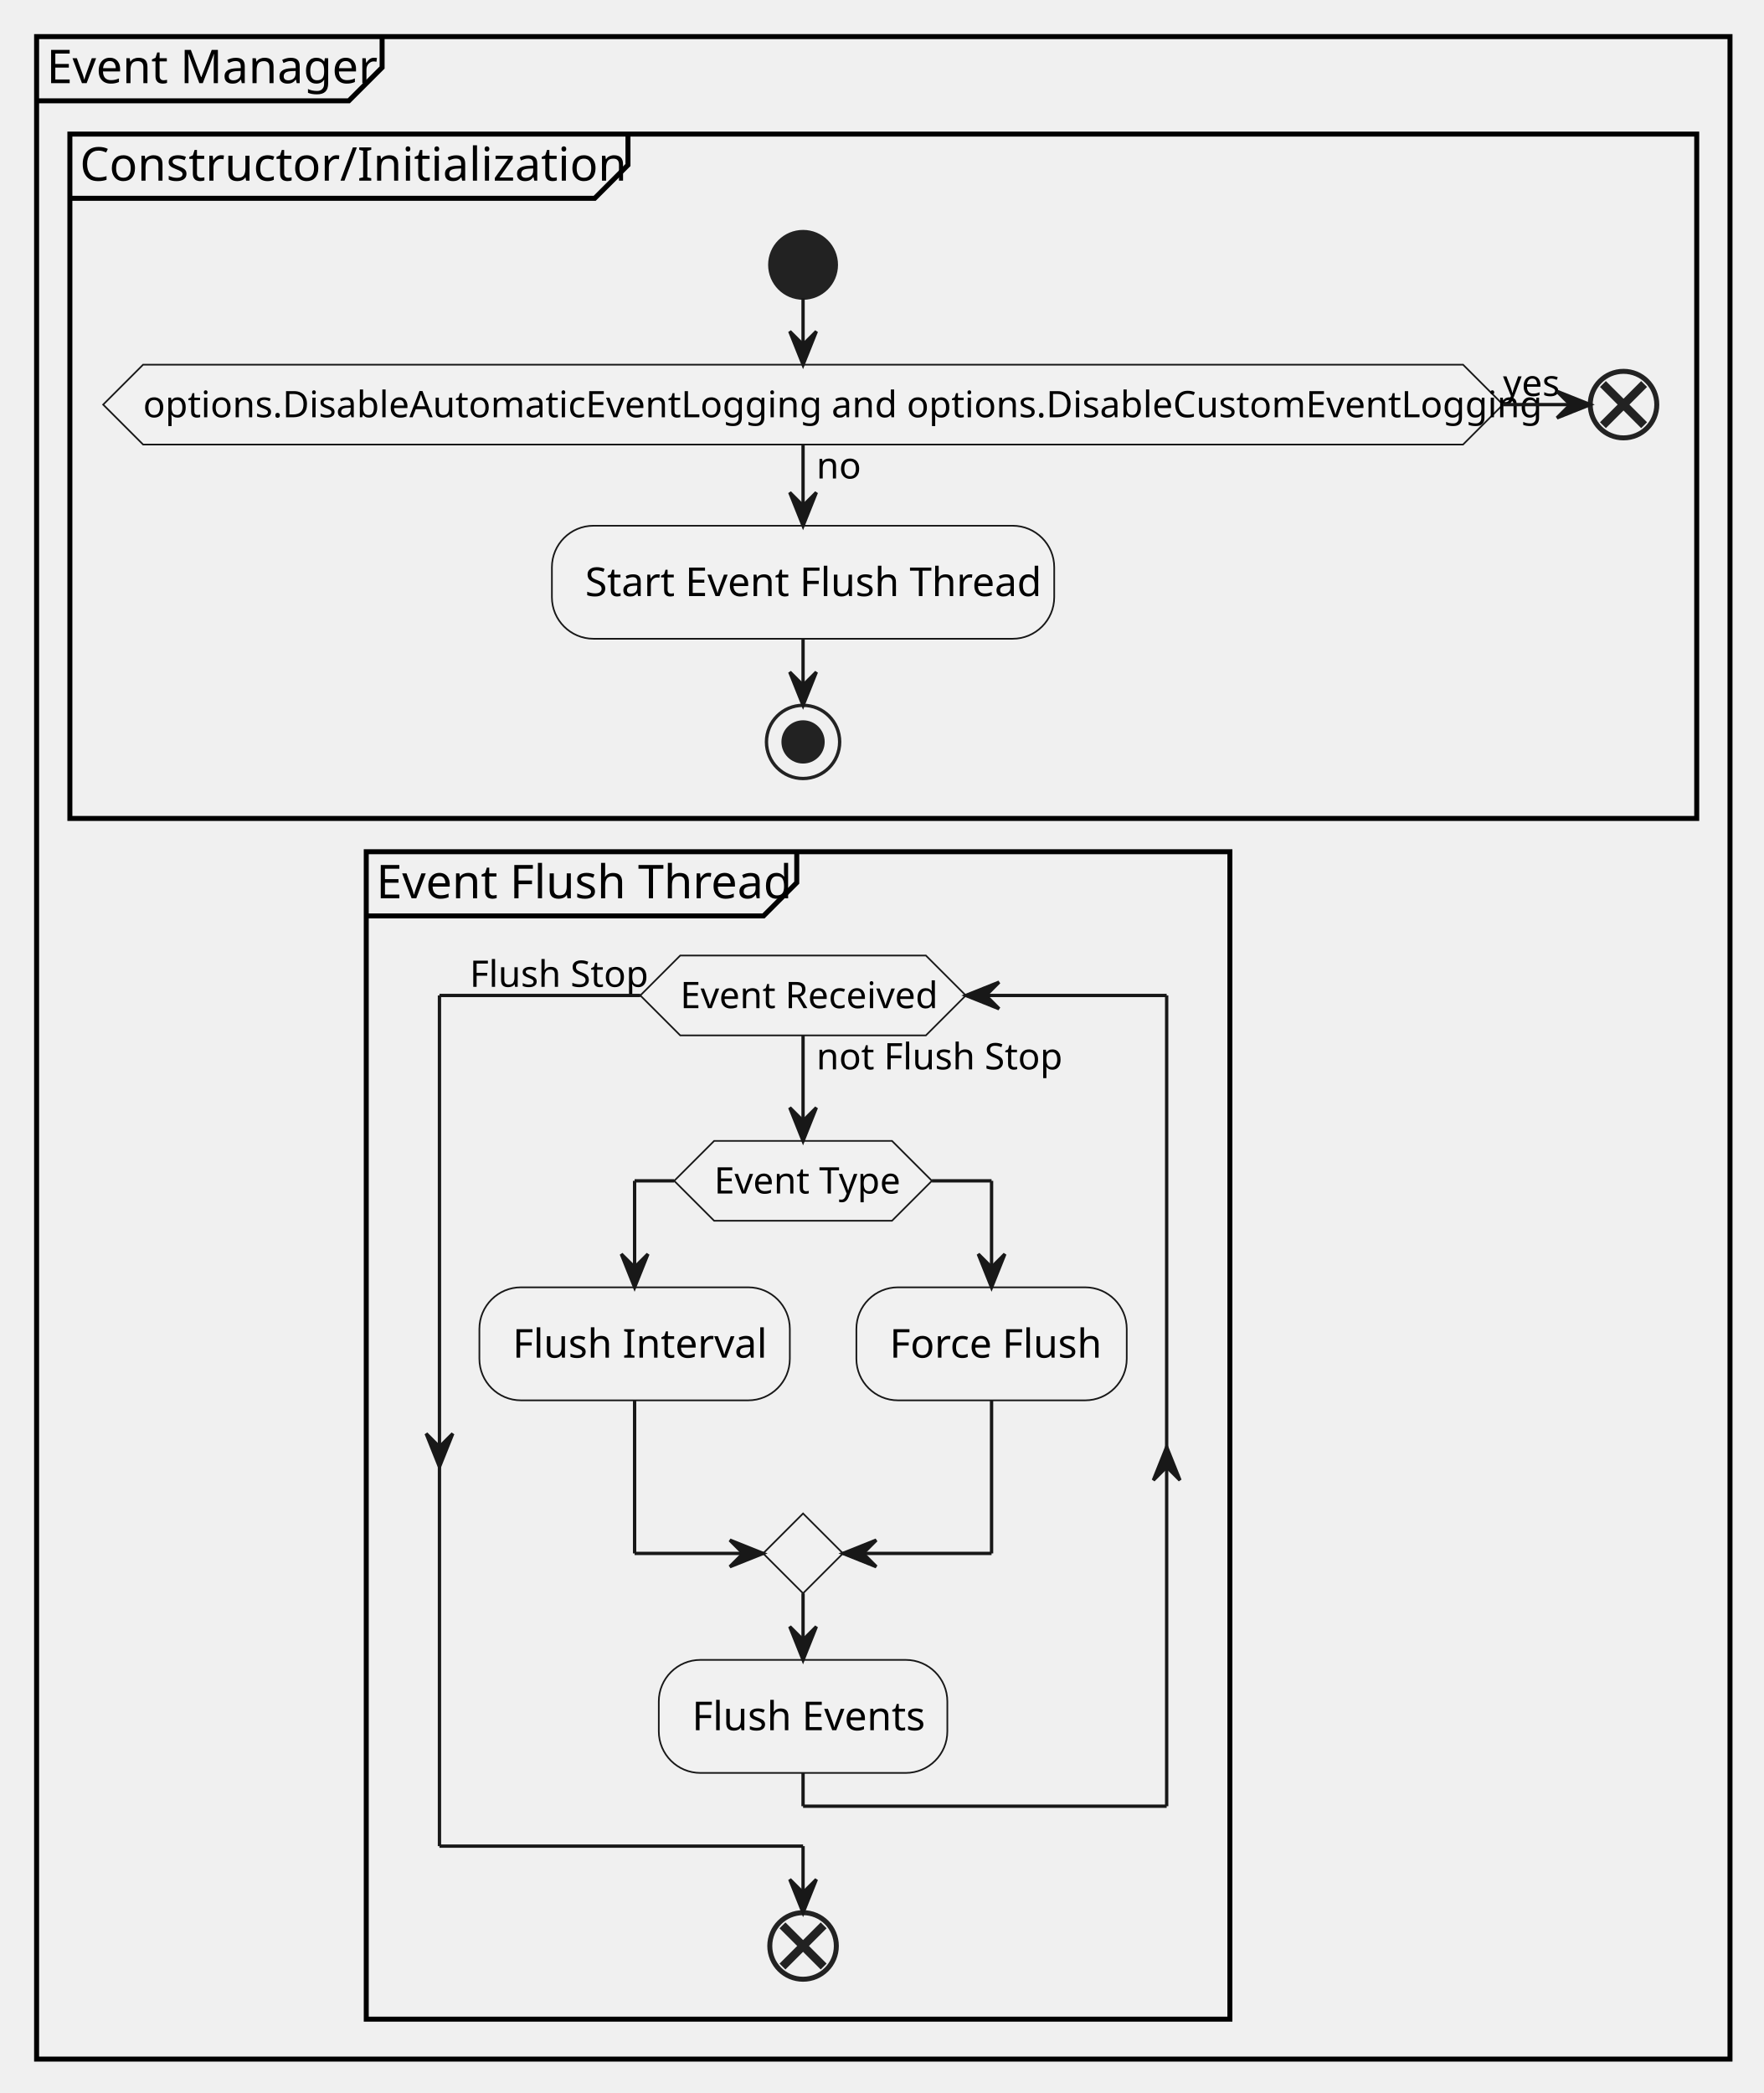
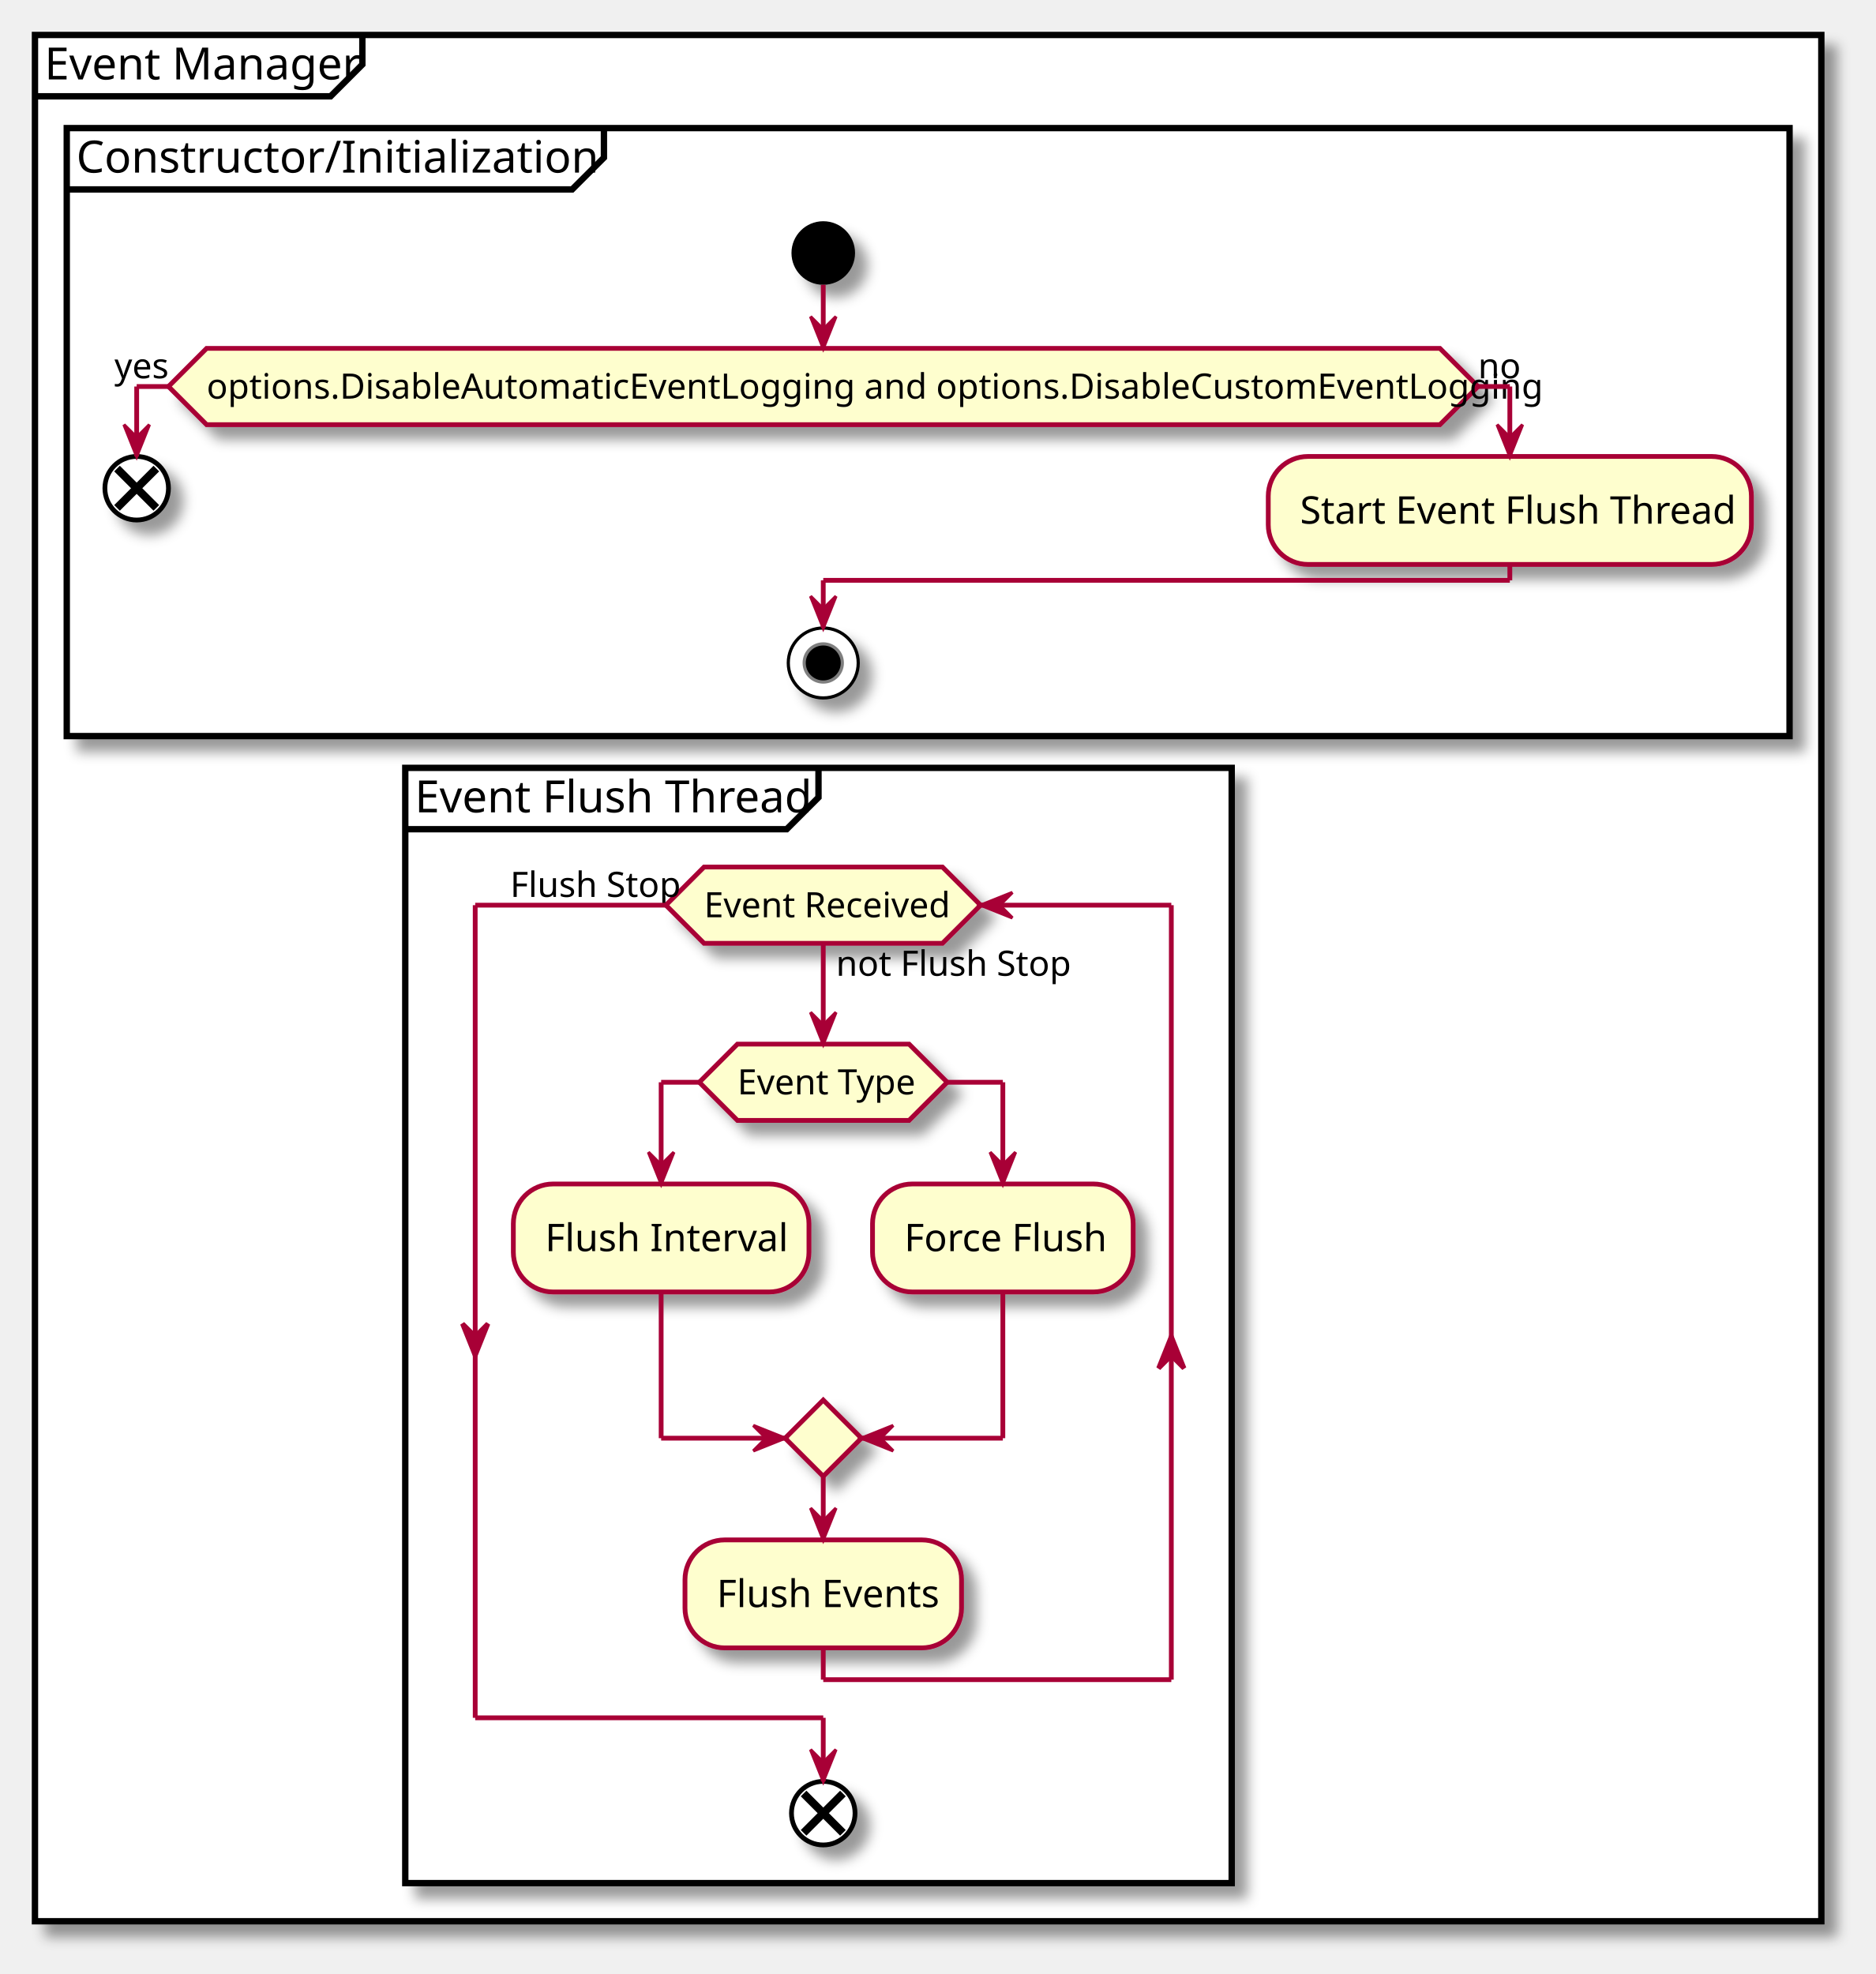
- <svg xmlns="http://www.w3.org/2000/svg" contentStyleType="text/css" data-diagram-type="ACTIVITY" height="629px" preserveAspectRatio="none" style="width:530px;height:629px;background:#FFFFFF;" version="1.1" viewBox="0 0 530 629" width="530px" zoomAndPan="magnify">
-   <defs />
+ <svg xmlns="http://www.w3.org/2000/svg" contentScriptType="application/ecmascript" contentStyleType="text/css" height="621px" preserveAspectRatio="none" style="width:590px;height:621px;" version="1.1" viewBox="0 0 590 621" width="590px" zoomAndPan="magnify">
+   <defs>
+     <filter height="300%" id="f1bq6ykp9bt2iw" width="300%" x="-1" y="-1">
+       <feGaussianBlur result="blurOut" stdDeviation="2.0" />
+       <feColorMatrix in="blurOut" result="blurOut2" type="matrix" values="0 0 0 0 0 0 0 0 0 0 0 0 0 0 0 0 0 0 .4 0" />
+       <feOffset dx="4.0" dy="4.0" in="blurOut2" result="blurOut3" />
+       <feBlend in="SourceGraphic" in2="blurOut3" mode="normal" />
+     </filter>
+   </defs>
  <g>
-     <rect fill="transparent" height="607.809" style="stroke:#000000;stroke-width:1.5;" width="508.903" x="11" y="11" />
-     <path d="M114.83,11 L114.83,20.297 L104.83,30.297 L11,30.297 " fill="transparent" style="stroke:#000000;stroke-width:1.5;" />
-     <text fill="#000000" font-family="sans-serif" font-size="14" lengthAdjust="spacing" textLength="93.83" x="14" y="24.995">Event Manager</text>
-     <rect fill="transparent" height="205.668" style="stroke:#000000;stroke-width:1.5;" width="488.903" x="21" y="40.297" />
-     <path d="M188.719,40.297 L188.719,49.594 L178.719,59.594 L21,59.594 " fill="transparent" style="stroke:#000000;stroke-width:1.5;" />
-     <text fill="#000000" font-family="sans-serif" font-size="14" lengthAdjust="spacing" textLength="157.719" x="24" y="54.292">Constructor/Initialization</text>
-     <ellipse cx="241.338" cy="79.594" fill="#222222" rx="10" ry="10" style="stroke:#222222;stroke-width:1;" />
-     <rect fill="#F1F1F1" height="33.969" rx="12.5" ry="12.5" style="stroke:#181818;stroke-width:0.5;" width="150.957" x="165.86" y="157.996" />
-     <text fill="#000000" font-family="sans-serif" font-size="12" lengthAdjust="spacing" textLength="130.957" x="175.86" y="179.135">Start Event Flush Thread</text>
-     <polygon fill="#F1F1F1" points="43,109.594,439.677,109.594,451.677,121.594,439.677,133.594,43,133.594,31,121.594,43,109.594" style="stroke:#181818;stroke-width:0.5;" />
-     <text fill="#000000" font-family="sans-serif" font-size="11" lengthAdjust="spacing" textLength="12.826" x="245.338" y="143.804">no</text>
-     <text fill="#000000" font-family="sans-serif" font-size="11" lengthAdjust="spacing" textLength="396.677" x="43" y="125.402">options.DisableAutomaticEventLogging and options.DisableCustomEventLogging</text>
-     <text fill="#000000" font-family="sans-serif" font-size="11" lengthAdjust="spacing" textLength="16.226" x="451.677" y="118.999">yes</text>
-     <ellipse cx="487.903" cy="121.594" fill="transparent" rx="10" ry="10" style="stroke:#222222;stroke-width:1.5;" />
-     <line style="stroke:#222222;stroke-width:2.5;" x1="481.716" x2="494.09" y1="115.407" y2="127.781" />
-     <line style="stroke:#222222;stroke-width:2.5;" x1="494.09" x2="481.716" y1="115.407" y2="127.781" />
-     <ellipse cx="241.338" cy="222.965" fill="transparent" rx="11" ry="11" style="stroke:#222222;stroke-width:1;" />
-     <ellipse cx="241.338" cy="222.965" fill="#222222" rx="6" ry="6" style="stroke:#222222;stroke-width:1;" />
-     <rect fill="transparent" height="350.844" style="stroke:#000000;stroke-width:1.5;" width="259.543" x="110.067" y="255.965" />
-     <path d="M239.443,255.965 L239.443,265.262 L229.443,275.262 L110.067,275.262 " fill="transparent" style="stroke:#000000;stroke-width:1.5;" />
-     <text fill="#000000" font-family="sans-serif" font-size="14" lengthAdjust="spacing" textLength="119.376" x="113.067" y="269.96">Event Flush Thread</text>
-     <polygon fill="#F1F1F1" points="214.617,342.871,268.06,342.871,280.06,354.871,268.06,366.871,214.617,366.871,202.617,354.871,214.617,342.871" style="stroke:#181818;stroke-width:0.5;" />
-     <text fill="#000000" font-family="sans-serif" font-size="11" lengthAdjust="spacing" textLength="53.442" x="214.617" y="358.679">Event Type</text>
-     <rect fill="#F1F1F1" height="33.969" rx="12.5" ry="12.5" style="stroke:#181818;stroke-width:0.5;" width="93.295" x="144.067" y="386.871" />
-     <text fill="#000000" font-family="sans-serif" font-size="12" lengthAdjust="spacing" textLength="73.295" x="154.067" y="408.01">Flush Interval</text>
-     <rect fill="#F1F1F1" height="33.969" rx="12.5" ry="12.5" style="stroke:#181818;stroke-width:0.5;" width="81.248" x="257.362" y="386.871" />
-     <text fill="#000000" font-family="sans-serif" font-size="12" lengthAdjust="spacing" textLength="61.248" x="267.362" y="408.01">Force Flush</text>
-     <polygon fill="#F1F1F1" points="241.338,454.84,241.338,454.84,253.338,466.84,241.338,478.84,241.338,478.84,229.338,466.84,241.338,454.84" style="stroke:#181818;stroke-width:0.5;" />
-     <rect fill="#F1F1F1" height="33.969" rx="12.5" ry="12.5" style="stroke:#181818;stroke-width:0.5;" width="86.715" x="197.981" y="498.84" />
-     <text fill="#000000" font-family="sans-serif" font-size="12" lengthAdjust="spacing" textLength="66.715" x="207.981" y="519.979">Flush Events</text>
-     <polygon fill="#F1F1F1" points="204.425,287.161,278.251,287.161,290.251,299.161,278.251,311.161,204.425,311.161,192.425,299.161,204.425,287.161" style="stroke:#181818;stroke-width:0.5;" />
-     <text fill="#000000" font-family="sans-serif" font-size="11" lengthAdjust="spacing" textLength="70.668" x="245.338" y="321.371">not Flush Stop</text>
-     <text fill="#000000" font-family="sans-serif" font-size="11" lengthAdjust="spacing" textLength="73.826" x="204.425" y="302.969">Event Received</text>
-     <text fill="#000000" font-family="sans-serif" font-size="11" lengthAdjust="spacing" textLength="51.256" x="141.169" y="296.566">Flush Stop</text>
-     <ellipse cx="241.338" cy="584.809" fill="transparent" rx="10" ry="10" style="stroke:#222222;stroke-width:1.5;" />
-     <line style="stroke:#222222;stroke-width:2.5;" x1="235.151" x2="247.526" y1="578.621" y2="590.996" />
-     <line style="stroke:#222222;stroke-width:2.5;" x1="247.526" x2="235.151" y1="578.621" y2="590.996" />
-     <line style="stroke:#181818;stroke-width:1;" x1="241.338" x2="241.338" y1="133.594" y2="157.996" />
-     <polygon fill="#181818" points="237.338,147.996,241.338,157.996,245.338,147.996,241.338,151.996" style="stroke:#181818;stroke-width:1;" />
-     <line style="stroke:#181818;stroke-width:1;" x1="451.677" x2="477.903" y1="121.594" y2="121.594" />
-     <polygon fill="#181818" points="467.903,117.594,477.903,121.594,467.903,125.594,471.903,121.594" style="stroke:#181818;stroke-width:1;" />
-     <line style="stroke:#181818;stroke-width:1;" x1="241.338" x2="241.338" y1="191.965" y2="211.965" />
-     <polygon fill="#181818" points="237.338,201.965,241.338,211.965,245.338,201.965,241.338,205.965" style="stroke:#181818;stroke-width:1;" />
-     <line style="stroke:#181818;stroke-width:1;" x1="241.338" x2="241.338" y1="89.594" y2="109.594" />
-     <polygon fill="#181818" points="237.338,99.594,241.338,109.594,245.338,99.594,241.338,103.594" style="stroke:#181818;stroke-width:1;" />
-     <line style="stroke:#181818;stroke-width:1;" x1="202.617" x2="190.714" y1="354.871" y2="354.871" />
-     <line style="stroke:#181818;stroke-width:1;" x1="190.714" x2="190.714" y1="354.871" y2="386.871" />
-     <polygon fill="#181818" points="186.714,376.871,190.714,386.871,194.714,376.871,190.714,380.871" style="stroke:#181818;stroke-width:1;" />
-     <line style="stroke:#181818;stroke-width:1;" x1="280.06" x2="297.986" y1="354.871" y2="354.871" />
-     <line style="stroke:#181818;stroke-width:1;" x1="297.986" x2="297.986" y1="354.871" y2="386.871" />
-     <polygon fill="#181818" points="293.986,376.871,297.986,386.871,301.986,376.871,297.986,380.871" style="stroke:#181818;stroke-width:1;" />
-     <line style="stroke:#181818;stroke-width:1;" x1="190.714" x2="190.714" y1="420.84" y2="466.84" />
-     <line style="stroke:#181818;stroke-width:1;" x1="190.714" x2="229.338" y1="466.84" y2="466.84" />
-     <polygon fill="#181818" points="219.338,462.84,229.338,466.84,219.338,470.84,223.338,466.84" style="stroke:#181818;stroke-width:1;" />
-     <line style="stroke:#181818;stroke-width:1;" x1="297.986" x2="297.986" y1="420.84" y2="466.84" />
-     <line style="stroke:#181818;stroke-width:1;" x1="297.986" x2="253.338" y1="466.84" y2="466.84" />
-     <polygon fill="#181818" points="263.338,462.84,253.338,466.84,263.338,470.84,259.338,466.84" style="stroke:#181818;stroke-width:1;" />
-     <line style="stroke:#181818;stroke-width:1;" x1="241.338" x2="241.338" y1="478.84" y2="498.84" />
-     <polygon fill="#181818" points="237.338,488.84,241.338,498.84,245.338,488.84,241.338,492.84" style="stroke:#181818;stroke-width:1;" />
-     <line style="stroke:#181818;stroke-width:1;" x1="241.338" x2="241.338" y1="311.161" y2="342.871" />
-     <polygon fill="#181818" points="237.338,332.871,241.338,342.871,245.338,332.871,241.338,336.871" style="stroke:#181818;stroke-width:1;" />
-     <line style="stroke:#181818;stroke-width:1;" x1="241.338" x2="241.338" y1="532.809" y2="542.809" />
-     <line style="stroke:#181818;stroke-width:1;" x1="241.338" x2="350.61" y1="542.809" y2="542.809" />
-     <polygon fill="#181818" points="346.61,444.84,350.61,434.84,354.61,444.84,350.61,440.84" style="stroke:#181818;stroke-width:1;" />
-     <line style="stroke:#181818;stroke-width:1;" x1="350.61" x2="350.61" y1="299.161" y2="542.809" />
-     <line style="stroke:#181818;stroke-width:1;" x1="350.61" x2="290.251" y1="299.161" y2="299.161" />
-     <polygon fill="#181818" points="300.251,295.161,290.251,299.161,300.251,303.161,296.251,299.161" style="stroke:#181818;stroke-width:1;" />
-     <line style="stroke:#181818;stroke-width:1;" x1="192.425" x2="132.067" y1="299.161" y2="299.161" />
-     <polygon fill="#181818" points="128.067,430.84,132.067,440.84,136.067,430.84,132.067,434.84" style="stroke:#181818;stroke-width:1;" />
-     <line style="stroke:#181818;stroke-width:1;" x1="132.067" x2="132.067" y1="299.161" y2="554.809" />
-     <line style="stroke:#181818;stroke-width:1;" x1="132.067" x2="241.338" y1="554.809" y2="554.809" />
-     <line style="stroke:#181818;stroke-width:1;" x1="241.338" x2="241.338" y1="554.809" y2="574.809" />
-     <polygon fill="#181818" points="237.338,564.809,241.338,574.809,245.338,564.809,241.338,568.809" style="stroke:#181818;stroke-width:1;" />
+     <rect fill="#FFFFFF" filter="url(#f1bq6ykp9bt2iw)" height="593.406" style="stroke:#000000;stroke-width:2.0;" width="562" x="11" y="11" />
+     <path d="M114,11 L114,20.297 L104,30.297 L11,30.297 " fill="none" style="stroke:#000000;stroke-width:2.0;" />
+     <text fill="#000000" font-family="sans-serif" font-size="14" lengthAdjust="spacing" textLength="93" x="14" y="24.995">Event Manager</text>
+     <rect fill="#FFFFFF" filter="url(#f1bq6ykp9bt2iw)" height="191.266" style="stroke:#000000;stroke-width:2.0;" width="542" x="21" y="40.297" />
+     <path d="M190,40.297 L190,49.594 L180,59.594 L21,59.594 " fill="none" style="stroke:#000000;stroke-width:2.0;" />
+     <text fill="#000000" font-family="sans-serif" font-size="14" lengthAdjust="spacing" textLength="159" x="24" y="54.292">Constructor/Initialization</text>
+     <ellipse cx="259" cy="79.594" fill="#000000" filter="url(#f1bq6ykp9bt2iw)" rx="10" ry="10" style="stroke:none;stroke-width:1.0;" />
+     <polygon fill="#FEFECE" filter="url(#f1bq6ykp9bt2iw)" points="65,109.594,453,109.594,465,121.594,453,133.594,65,133.594,53,121.594,65,109.594" style="stroke:#A80036;stroke-width:1.5;" />
+     <text fill="#000000" font-family="sans-serif" font-size="11" lengthAdjust="spacing" textLength="388" x="65" y="125.402">options.DisableAutomaticEventLogging and options.DisableCustomEventLogging</text>
+     <text fill="#000000" font-family="sans-serif" font-size="11" lengthAdjust="spacing" textLength="17" x="36" y="118.999">yes</text>
+     <text fill="#000000" font-family="sans-serif" font-size="11" lengthAdjust="spacing" textLength="12" x="465" y="118.999">no</text>
+     <ellipse cx="43" cy="153.594" fill="#FFFFFF" filter="url(#f1bq6ykp9bt2iw)" rx="10" ry="10" style="stroke:#000000;stroke-width:1.5;" />
+     <line style="stroke:#000000;stroke-width:2.5;" x1="36.813" x2="49.187" y1="147.407" y2="159.781" />
+     <line style="stroke:#000000;stroke-width:2.5;" x1="49.187" x2="36.813" y1="147.407" y2="159.781" />
+     <rect fill="#FEFECE" filter="url(#f1bq6ykp9bt2iw)" height="33.969" rx="12.5" ry="12.5" style="stroke:#A80036;stroke-width:1.5;" width="152" x="399" y="143.594" />
+     <text fill="#000000" font-family="sans-serif" font-size="12" lengthAdjust="spacing" textLength="132" x="409" y="164.732">Start Event Flush Thread</text>
+     <ellipse cx="259" cy="208.562" fill="#FFFFFF" filter="url(#f1bq6ykp9bt2iw)" rx="11" ry="11" style="stroke:#000000;stroke-width:1.0;" />
+     <ellipse cx="259" cy="208.562" fill="#000000" rx="6" ry="6" style="stroke:#7F7F7F;stroke-width:1.0;" />
+     <rect fill="#FFFFFF" filter="url(#f1bq6ykp9bt2iw)" height="350.844" style="stroke:#000000;stroke-width:2.0;" width="260" x="127.5" y="241.562" />
+     <path d="M257.5,241.562 L257.5,250.859 L247.5,260.859 L127.5,260.859 " fill="none" style="stroke:#000000;stroke-width:2.0;" />
+     <text fill="#000000" font-family="sans-serif" font-size="14" lengthAdjust="spacing" textLength="120" x="130.5" y="255.558">Event Flush Thread</text>
+     <polygon fill="#FEFECE" filter="url(#f1bq6ykp9bt2iw)" points="232,328.469,286,328.469,298,340.469,286,352.469,232,352.469,220,340.469,232,328.469" style="stroke:#A80036;stroke-width:1.5;" />
+     <text fill="#000000" font-family="sans-serif" font-size="11" lengthAdjust="spacing" textLength="54" x="232" y="344.277">Event Type</text>
+     <rect fill="#FEFECE" filter="url(#f1bq6ykp9bt2iw)" height="33.969" rx="12.5" ry="12.5" style="stroke:#A80036;stroke-width:1.5;" width="93" x="161.5" y="372.469" />
+     <text fill="#000000" font-family="sans-serif" font-size="12" lengthAdjust="spacing" textLength="73" x="171.5" y="393.607">Flush Interval</text>
+     <rect fill="#FEFECE" filter="url(#f1bq6ykp9bt2iw)" height="33.969" rx="12.5" ry="12.5" style="stroke:#A80036;stroke-width:1.5;" width="82" x="274.5" y="372.469" />
+     <text fill="#000000" font-family="sans-serif" font-size="12" lengthAdjust="spacing" textLength="62" x="284.5" y="393.607">Force Flush</text>
+     <polygon fill="#FEFECE" filter="url(#f1bq6ykp9bt2iw)" points="259,440.438,259,440.438,271,452.438,259,464.438,259,464.438,247,452.438,259,440.438" style="stroke:#A80036;stroke-width:1.5;" />
+     <rect fill="#FEFECE" filter="url(#f1bq6ykp9bt2iw)" height="33.969" rx="12.5" ry="12.5" style="stroke:#A80036;stroke-width:1.5;" width="87" x="215.5" y="484.438" />
+     <text fill="#000000" font-family="sans-serif" font-size="12" lengthAdjust="spacing" textLength="67" x="225.5" y="505.576">Flush Events</text>
+     <polygon fill="#FEFECE" filter="url(#f1bq6ykp9bt2iw)" points="221.5,272.758,296.5,272.758,308.5,284.758,296.5,296.758,221.5,296.758,209.5,284.758,221.5,272.758" style="stroke:#A80036;stroke-width:1.5;" />
+     <text fill="#000000" font-family="sans-serif" font-size="11" lengthAdjust="spacing" textLength="68" x="263" y="306.969">not Flush Stop</text>
+     <text fill="#000000" font-family="sans-serif" font-size="11" lengthAdjust="spacing" textLength="75" x="221.5" y="288.566">Event Received</text>
+     <text fill="#000000" font-family="sans-serif" font-size="11" lengthAdjust="spacing" textLength="49" x="160.5" y="282.164">Flush Stop</text>
+     <ellipse cx="259" cy="570.406" fill="#FFFFFF" filter="url(#f1bq6ykp9bt2iw)" rx="10" ry="10" style="stroke:#000000;stroke-width:1.5;" />
+     <line style="stroke:#000000;stroke-width:2.5;" x1="252.813" x2="265.187" y1="564.219" y2="576.593" />
+     <line style="stroke:#000000;stroke-width:2.5;" x1="265.187" x2="252.813" y1="564.219" y2="576.593" />
+     <line style="stroke:#A80036;stroke-width:1.5;" x1="53" x2="43" y1="121.594" y2="121.594" />
+     <line style="stroke:#A80036;stroke-width:1.5;" x1="43" x2="43" y1="121.594" y2="143.594" />
+     <polygon fill="#A80036" points="39,133.594,43,143.594,47,133.594,43,137.594" style="stroke:#A80036;stroke-width:1.0;" />
+     <line style="stroke:#A80036;stroke-width:1.5;" x1="465" x2="475" y1="121.594" y2="121.594" />
+     <line style="stroke:#A80036;stroke-width:1.5;" x1="475" x2="475" y1="121.594" y2="143.594" />
+     <polygon fill="#A80036" points="471,133.594,475,143.594,479,133.594,475,137.594" style="stroke:#A80036;stroke-width:1.0;" />
+     <line style="stroke:#A80036;stroke-width:1.5;" x1="475" x2="475" y1="177.562" y2="182.562" />
+     <line style="stroke:#A80036;stroke-width:1.5;" x1="475" x2="259" y1="182.562" y2="182.562" />
+     <line style="stroke:#A80036;stroke-width:1.5;" x1="259" x2="259" y1="182.562" y2="197.562" />
+     <polygon fill="#A80036" points="255,187.562,259,197.562,263,187.562,259,191.562" style="stroke:#A80036;stroke-width:1.0;" />
+     <line style="stroke:#A80036;stroke-width:1.5;" x1="259" x2="259" y1="89.594" y2="109.594" />
+     <polygon fill="#A80036" points="255,99.594,259,109.594,263,99.594,259,103.594" style="stroke:#A80036;stroke-width:1.0;" />
+     <line style="stroke:#A80036;stroke-width:1.5;" x1="220" x2="208" y1="340.469" y2="340.469" />
+     <line style="stroke:#A80036;stroke-width:1.5;" x1="208" x2="208" y1="340.469" y2="372.469" />
+     <polygon fill="#A80036" points="204,362.469,208,372.469,212,362.469,208,366.469" style="stroke:#A80036;stroke-width:1.0;" />
+     <line style="stroke:#A80036;stroke-width:1.5;" x1="298" x2="315.5" y1="340.469" y2="340.469" />
+     <line style="stroke:#A80036;stroke-width:1.5;" x1="315.5" x2="315.5" y1="340.469" y2="372.469" />
+     <polygon fill="#A80036" points="311.5,362.469,315.5,372.469,319.5,362.469,315.5,366.469" style="stroke:#A80036;stroke-width:1.0;" />
+     <line style="stroke:#A80036;stroke-width:1.5;" x1="208" x2="208" y1="406.438" y2="452.438" />
+     <line style="stroke:#A80036;stroke-width:1.5;" x1="208" x2="247" y1="452.438" y2="452.438" />
+     <polygon fill="#A80036" points="237,448.438,247,452.438,237,456.438,241,452.438" style="stroke:#A80036;stroke-width:1.0;" />
+     <line style="stroke:#A80036;stroke-width:1.5;" x1="315.5" x2="315.5" y1="406.438" y2="452.438" />
+     <line style="stroke:#A80036;stroke-width:1.5;" x1="315.5" x2="271" y1="452.438" y2="452.438" />
+     <polygon fill="#A80036" points="281,448.438,271,452.438,281,456.438,277,452.438" style="stroke:#A80036;stroke-width:1.0;" />
+     <line style="stroke:#A80036;stroke-width:1.5;" x1="259" x2="259" y1="464.438" y2="484.438" />
+     <polygon fill="#A80036" points="255,474.438,259,484.438,263,474.438,259,478.438" style="stroke:#A80036;stroke-width:1.0;" />
+     <line style="stroke:#A80036;stroke-width:1.5;" x1="259" x2="259" y1="296.758" y2="328.469" />
+     <polygon fill="#A80036" points="255,318.469,259,328.469,263,318.469,259,322.469" style="stroke:#A80036;stroke-width:1.0;" />
+     <line style="stroke:#A80036;stroke-width:1.5;" x1="259" x2="259" y1="518.406" y2="528.406" />
+     <line style="stroke:#A80036;stroke-width:1.5;" x1="259" x2="368.5" y1="528.406" y2="528.406" />
+     <polygon fill="#A80036" points="364.5,430.438,368.5,420.438,372.5,430.438,368.5,426.438" style="stroke:#A80036;stroke-width:1.5;" />
+     <line style="stroke:#A80036;stroke-width:1.5;" x1="368.5" x2="368.5" y1="284.758" y2="528.406" />
+     <line style="stroke:#A80036;stroke-width:1.5;" x1="368.5" x2="308.5" y1="284.758" y2="284.758" />
+     <polygon fill="#A80036" points="318.5,280.758,308.5,284.758,318.5,288.758,314.5,284.758" style="stroke:#A80036;stroke-width:1.0;" />
+     <line style="stroke:#A80036;stroke-width:1.5;" x1="209.5" x2="149.5" y1="284.758" y2="284.758" />
+     <polygon fill="#A80036" points="145.5,416.438,149.5,426.438,153.5,416.438,149.5,420.438" style="stroke:#A80036;stroke-width:1.5;" />
+     <line style="stroke:#A80036;stroke-width:1.5;" x1="149.5" x2="149.5" y1="284.758" y2="540.406" />
+     <line style="stroke:#A80036;stroke-width:1.5;" x1="149.5" x2="259" y1="540.406" y2="540.406" />
+     <line style="stroke:#A80036;stroke-width:1.5;" x1="259" x2="259" y1="540.406" y2="560.406" />
+     <polygon fill="#A80036" points="255,550.406,259,560.406,263,550.406,259,554.406" style="stroke:#A80036;stroke-width:1.0;" />
  </g>
</svg>
